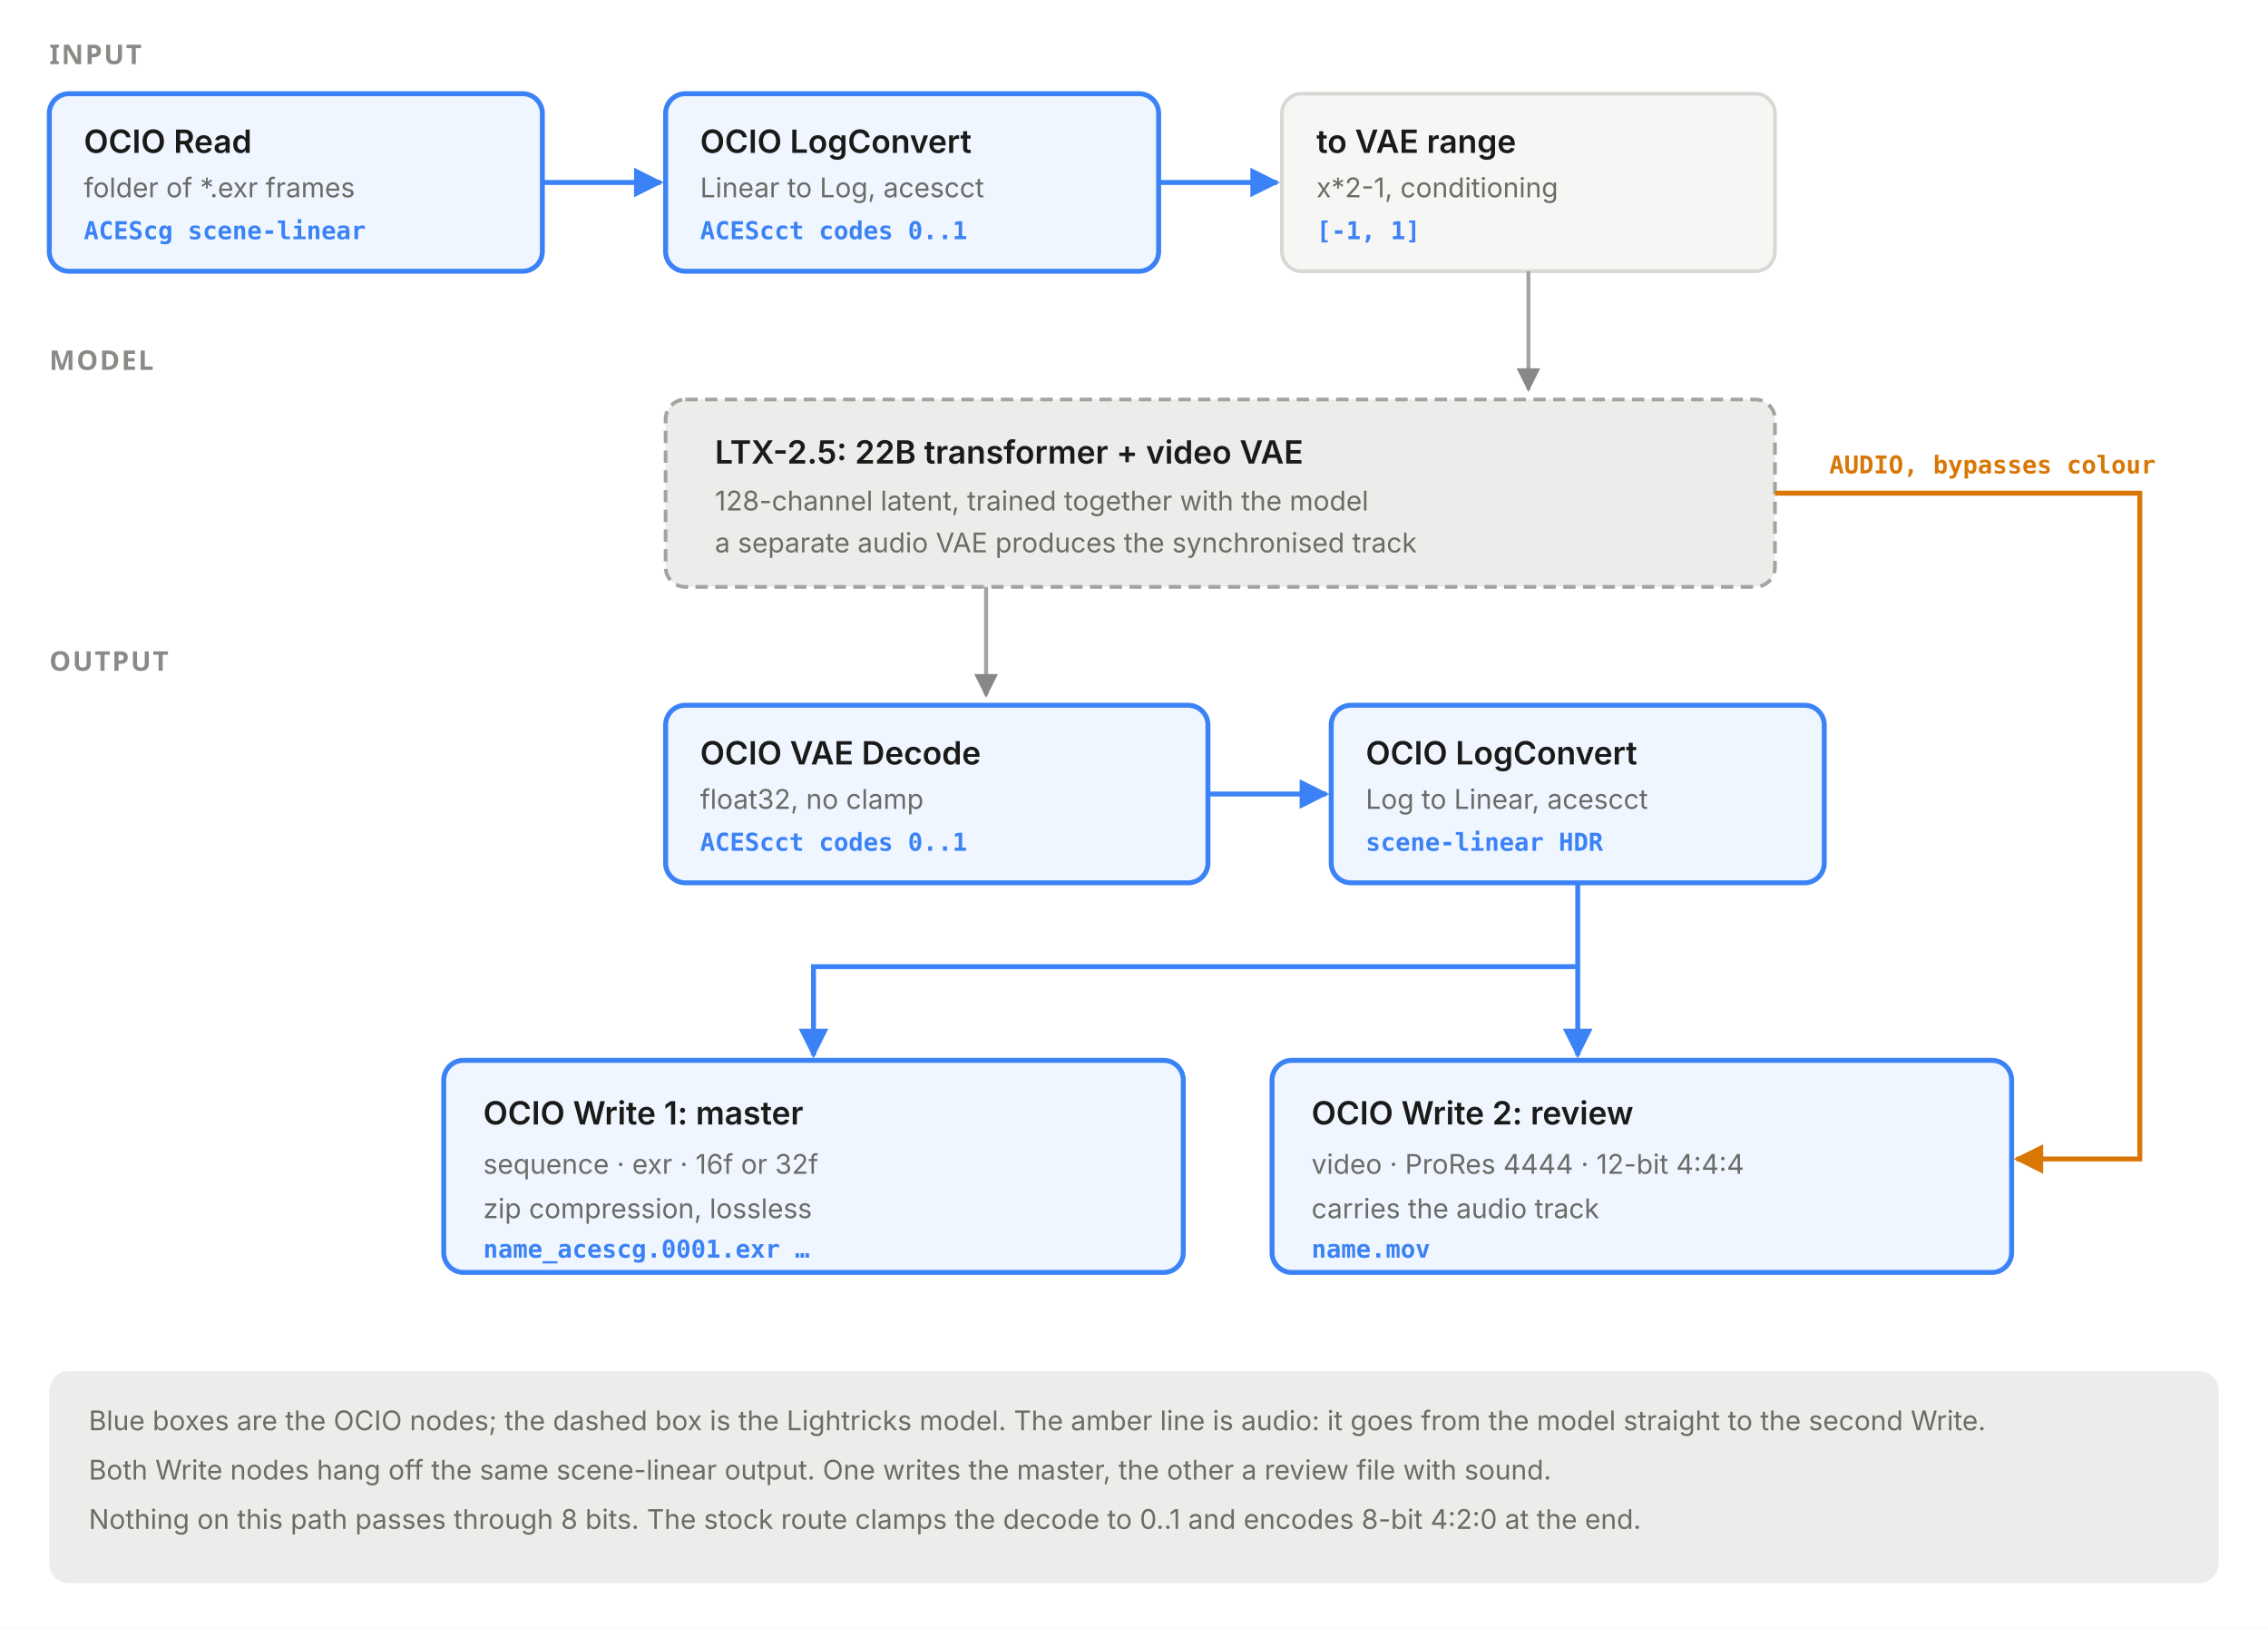
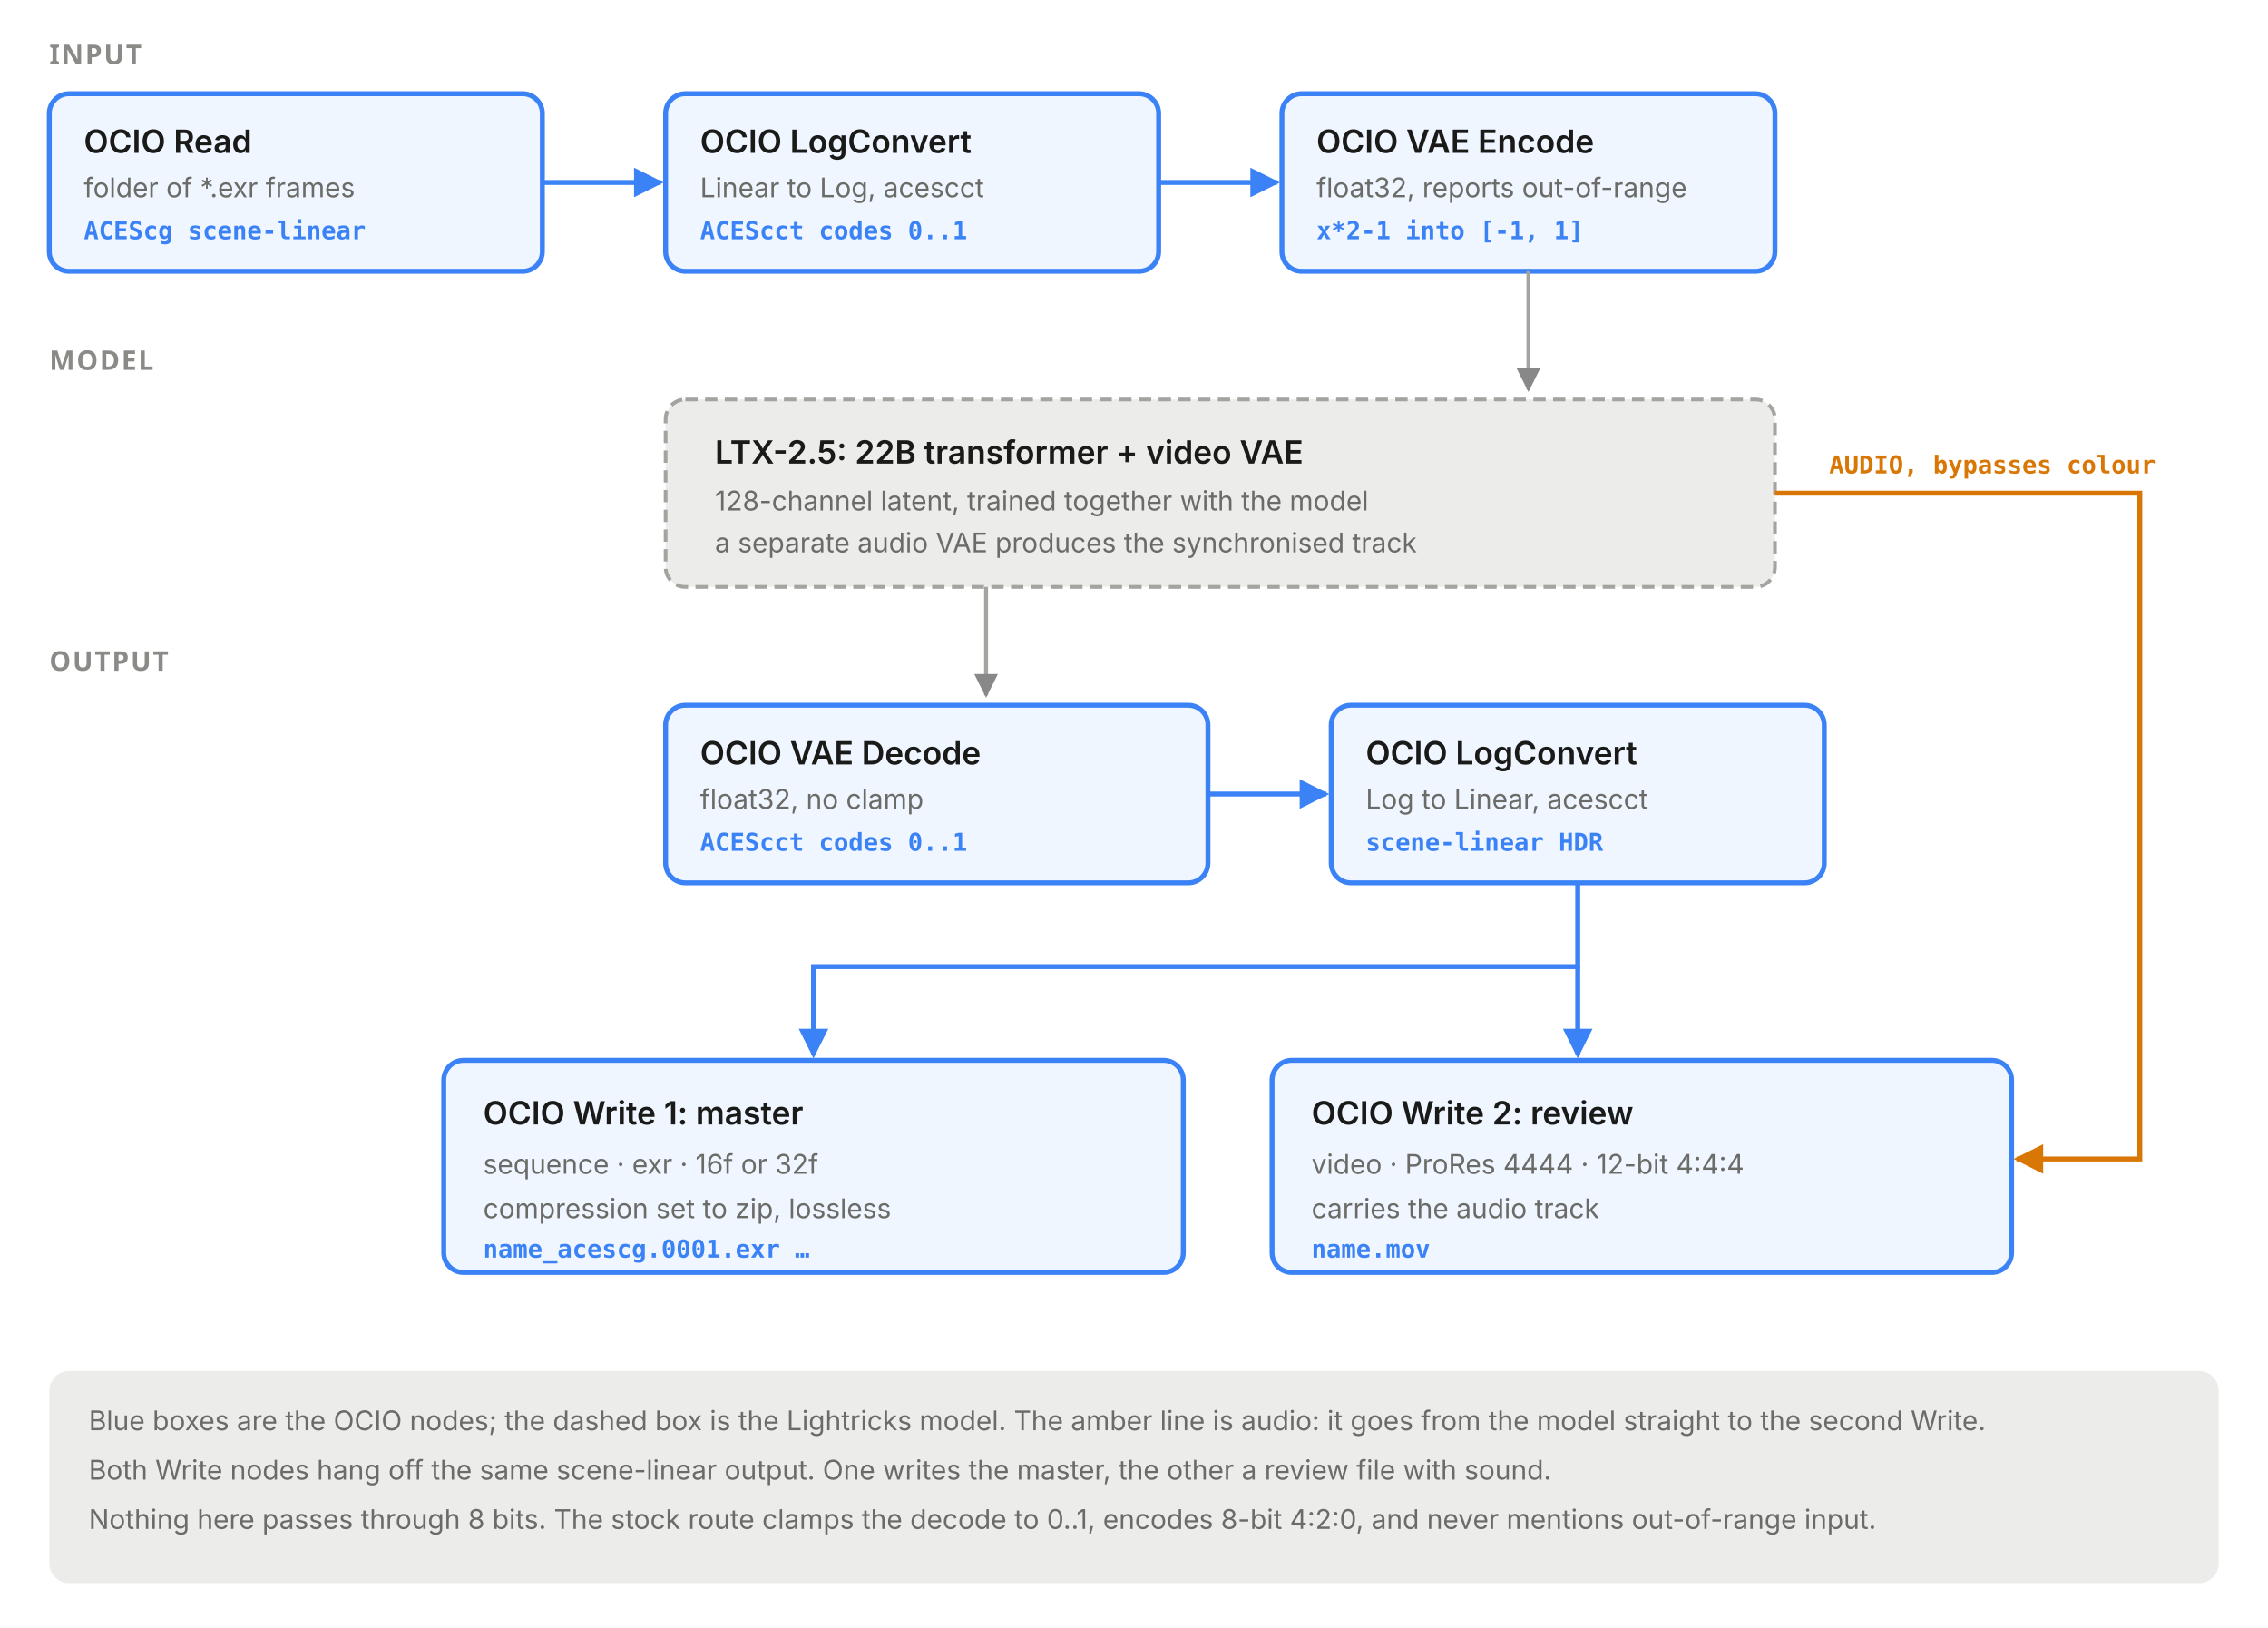
<svg xmlns="http://www.w3.org/2000/svg" viewBox="0 0 920 660" role="img" aria-labelledby="title desc">
  <style>
.box{fill:#f6f6f5;stroke:#d8d8d5;stroke-width:1.5}
.ours{fill:#eff6ff;stroke:#3b82f6;stroke-width:2}
.model{fill:#ececea;stroke:#a3a3a0;stroke-width:1.5;stroke-dasharray:5 3}
.n{font:600 13px system-ui,-apple-system,Segoe UI,sans-serif;fill:#1a1a19}
.s{font:11px system-ui,-apple-system,Segoe UI,sans-serif;fill:#6b6b68}
.tag{font:600 10px ui-monospace,SFMono-Regular,Menlo,monospace;fill:#3b82f6}
.au{font:600 10px ui-monospace,SFMono-Regular,Menlo,monospace;fill:#d97706}
.w{stroke:#a3a3a0;stroke-width:1.6;fill:none}
.wg{stroke:#3b82f6;stroke-width:2;fill:none}
.wa{stroke:#d97706;stroke-width:2;fill:none}
.hdr{font:600 11px system-ui,sans-serif;fill:#8a8a87;letter-spacing:.06em}
</style>
  <defs>
    <marker id="ar" viewBox="0 0 10 10" refX="9" refY="5" markerWidth="6" markerHeight="6" orient="auto-start-reverse">
      <path d="M0 0 L10 5 L0 10 z" fill="#888" />
    </marker>
    <marker id="arb" viewBox="0 0 10 10" refX="9" refY="5" markerWidth="6" markerHeight="6" orient="auto-start-reverse">
      <path d="M0 0 L10 5 L0 10 z" fill="#3b82f6" />
    </marker>
    <marker id="ara" viewBox="0 0 10 10" refX="9" refY="5" markerWidth="6" markerHeight="6" orient="auto-start-reverse">
      <path d="M0 0 L10 5 L0 10 z" fill="#d97706" />
    </marker>
  </defs>
  <rect width="920" height="660" fill="#ffffff" />
  <text x="20" y="26" class="hdr">INPUT</text>
  <rect class="box ours" x="20" y="38" width="200" height="72" rx="8" />
  <text x="34" y="62" class="n">OCIO Read</text>
  <text x="34" y="80" class="s">folder of *.exr frames</text>
  <text x="34" y="97" class="tag">ACEScg scene-linear</text>
  <path class="wg" d="M220 74 L268 74" marker-end="url(#arb)" />
  <rect class="box ours" x="270" y="38" width="200" height="72" rx="8" />
  <text x="284" y="62" class="n">OCIO LogConvert</text>
  <text x="284" y="80" class="s">Linear to Log, acescct</text>
  <text x="284" y="97" class="tag">ACEScct codes 0..1</text>
  <path class="wg" d="M470 74 L518 74" marker-end="url(#arb)" />
-   <rect class="box" x="520" y="38" width="200" height="72" rx="8" />
-   <text x="534" y="62" class="n">to VAE range</text>
-   <text x="534" y="80" class="s">x*2-1, conditioning</text>
-   <text x="534" y="97" class="tag">[-1, 1]</text>
+   <rect class="box ours" x="520" y="38" width="200" height="72" rx="8" />
+   <text x="534" y="62" class="n">OCIO VAE Encode</text>
+   <text x="534" y="80" class="s">float32, reports out-of-range</text>
+   <text x="534" y="97" class="tag">x*2-1 into [-1, 1]</text>
  <path class="w" d="M620 110 L620 158" marker-end="url(#ar)" />
  <text x="20" y="150" class="hdr">MODEL</text>
  <rect class="model" x="270" y="162" width="450" height="76" rx="8" />
  <text x="290" y="188" class="n">LTX-2.5: 22B transformer + video VAE</text>
  <text x="290" y="207" class="s">128-channel latent, trained together with the model</text>
  <text x="290" y="224" class="s">a separate audio VAE produces the synchronised track</text>
  <path class="w" d="M400 238 L400 282" marker-end="url(#ar)" />
  <path class="wa" d="M720 200 L868 200 L868 470 L818 470" marker-end="url(#ara)" />
  <text x="742" y="192" class="au">AUDIO, bypasses colour</text>
  <text x="20" y="272" class="hdr">OUTPUT</text>
  <rect class="box ours" x="270" y="286" width="220" height="72" rx="8" />
  <text x="284" y="310" class="n">OCIO VAE Decode</text>
  <text x="284" y="328" class="s">float32, no clamp</text>
  <text x="284" y="345" class="tag">ACEScct codes 0..1</text>
  <path class="wg" d="M490 322 L538 322" marker-end="url(#arb)" />
  <rect class="box ours" x="540" y="286" width="200" height="72" rx="8" />
  <text x="554" y="310" class="n">OCIO LogConvert</text>
  <text x="554" y="328" class="s">Log to Linear, acescct</text>
  <text x="554" y="345" class="tag">scene-linear HDR</text>
  <path class="wg" d="M640 358 L640 392 L330 392 L330 428" marker-end="url(#arb)" />
  <path class="wg" d="M640 392 L640 428" marker-end="url(#arb)" />
  <rect class="box ours" x="180" y="430" width="300" height="86" rx="8" />
  <text x="196" y="456" class="n">OCIO Write 1: master</text>
  <text x="196" y="476" class="s">sequence · exr · 16f or 32f</text>
-   <text x="196" y="494" class="s">zip compression, lossless</text>
+   <text x="196" y="494" class="s">compression set to zip, lossless</text>
  <text x="196" y="510" class="tag">name_acescg.0001.exr …</text>
  <rect class="box ours" x="516" y="430" width="300" height="86" rx="8" />
  <text x="532" y="456" class="n">OCIO Write 2: review</text>
  <text x="532" y="476" class="s">video · ProRes 4444 · 12-bit 4:4:4</text>
  <text x="532" y="494" class="s">carries the audio track</text>
  <text x="532" y="510" class="tag">name.mov</text>
  <rect x="20" y="556" width="880" height="86" rx="8" fill="#ececea" />
  <text x="36" y="580" class="s">Blue boxes are the OCIO nodes; the dashed box is the Lightricks model. The amber line is audio: it goes from the model straight to the second Write.</text>
  <text x="36" y="600" class="s">Both Write nodes hang off the same scene-linear output. One writes the master, the other a review file with sound.</text>
-   <text x="36" y="620" class="s">Nothing on this path passes through 8 bits. The stock route clamps the decode to 0..1 and encodes 8-bit 4:2:0 at the end.</text>
+   <text x="36" y="620" class="s">Nothing here passes through 8 bits. The stock route clamps the decode to 0..1, encodes 8-bit 4:2:0, and never mentions out-of-range input.</text>
</svg>
